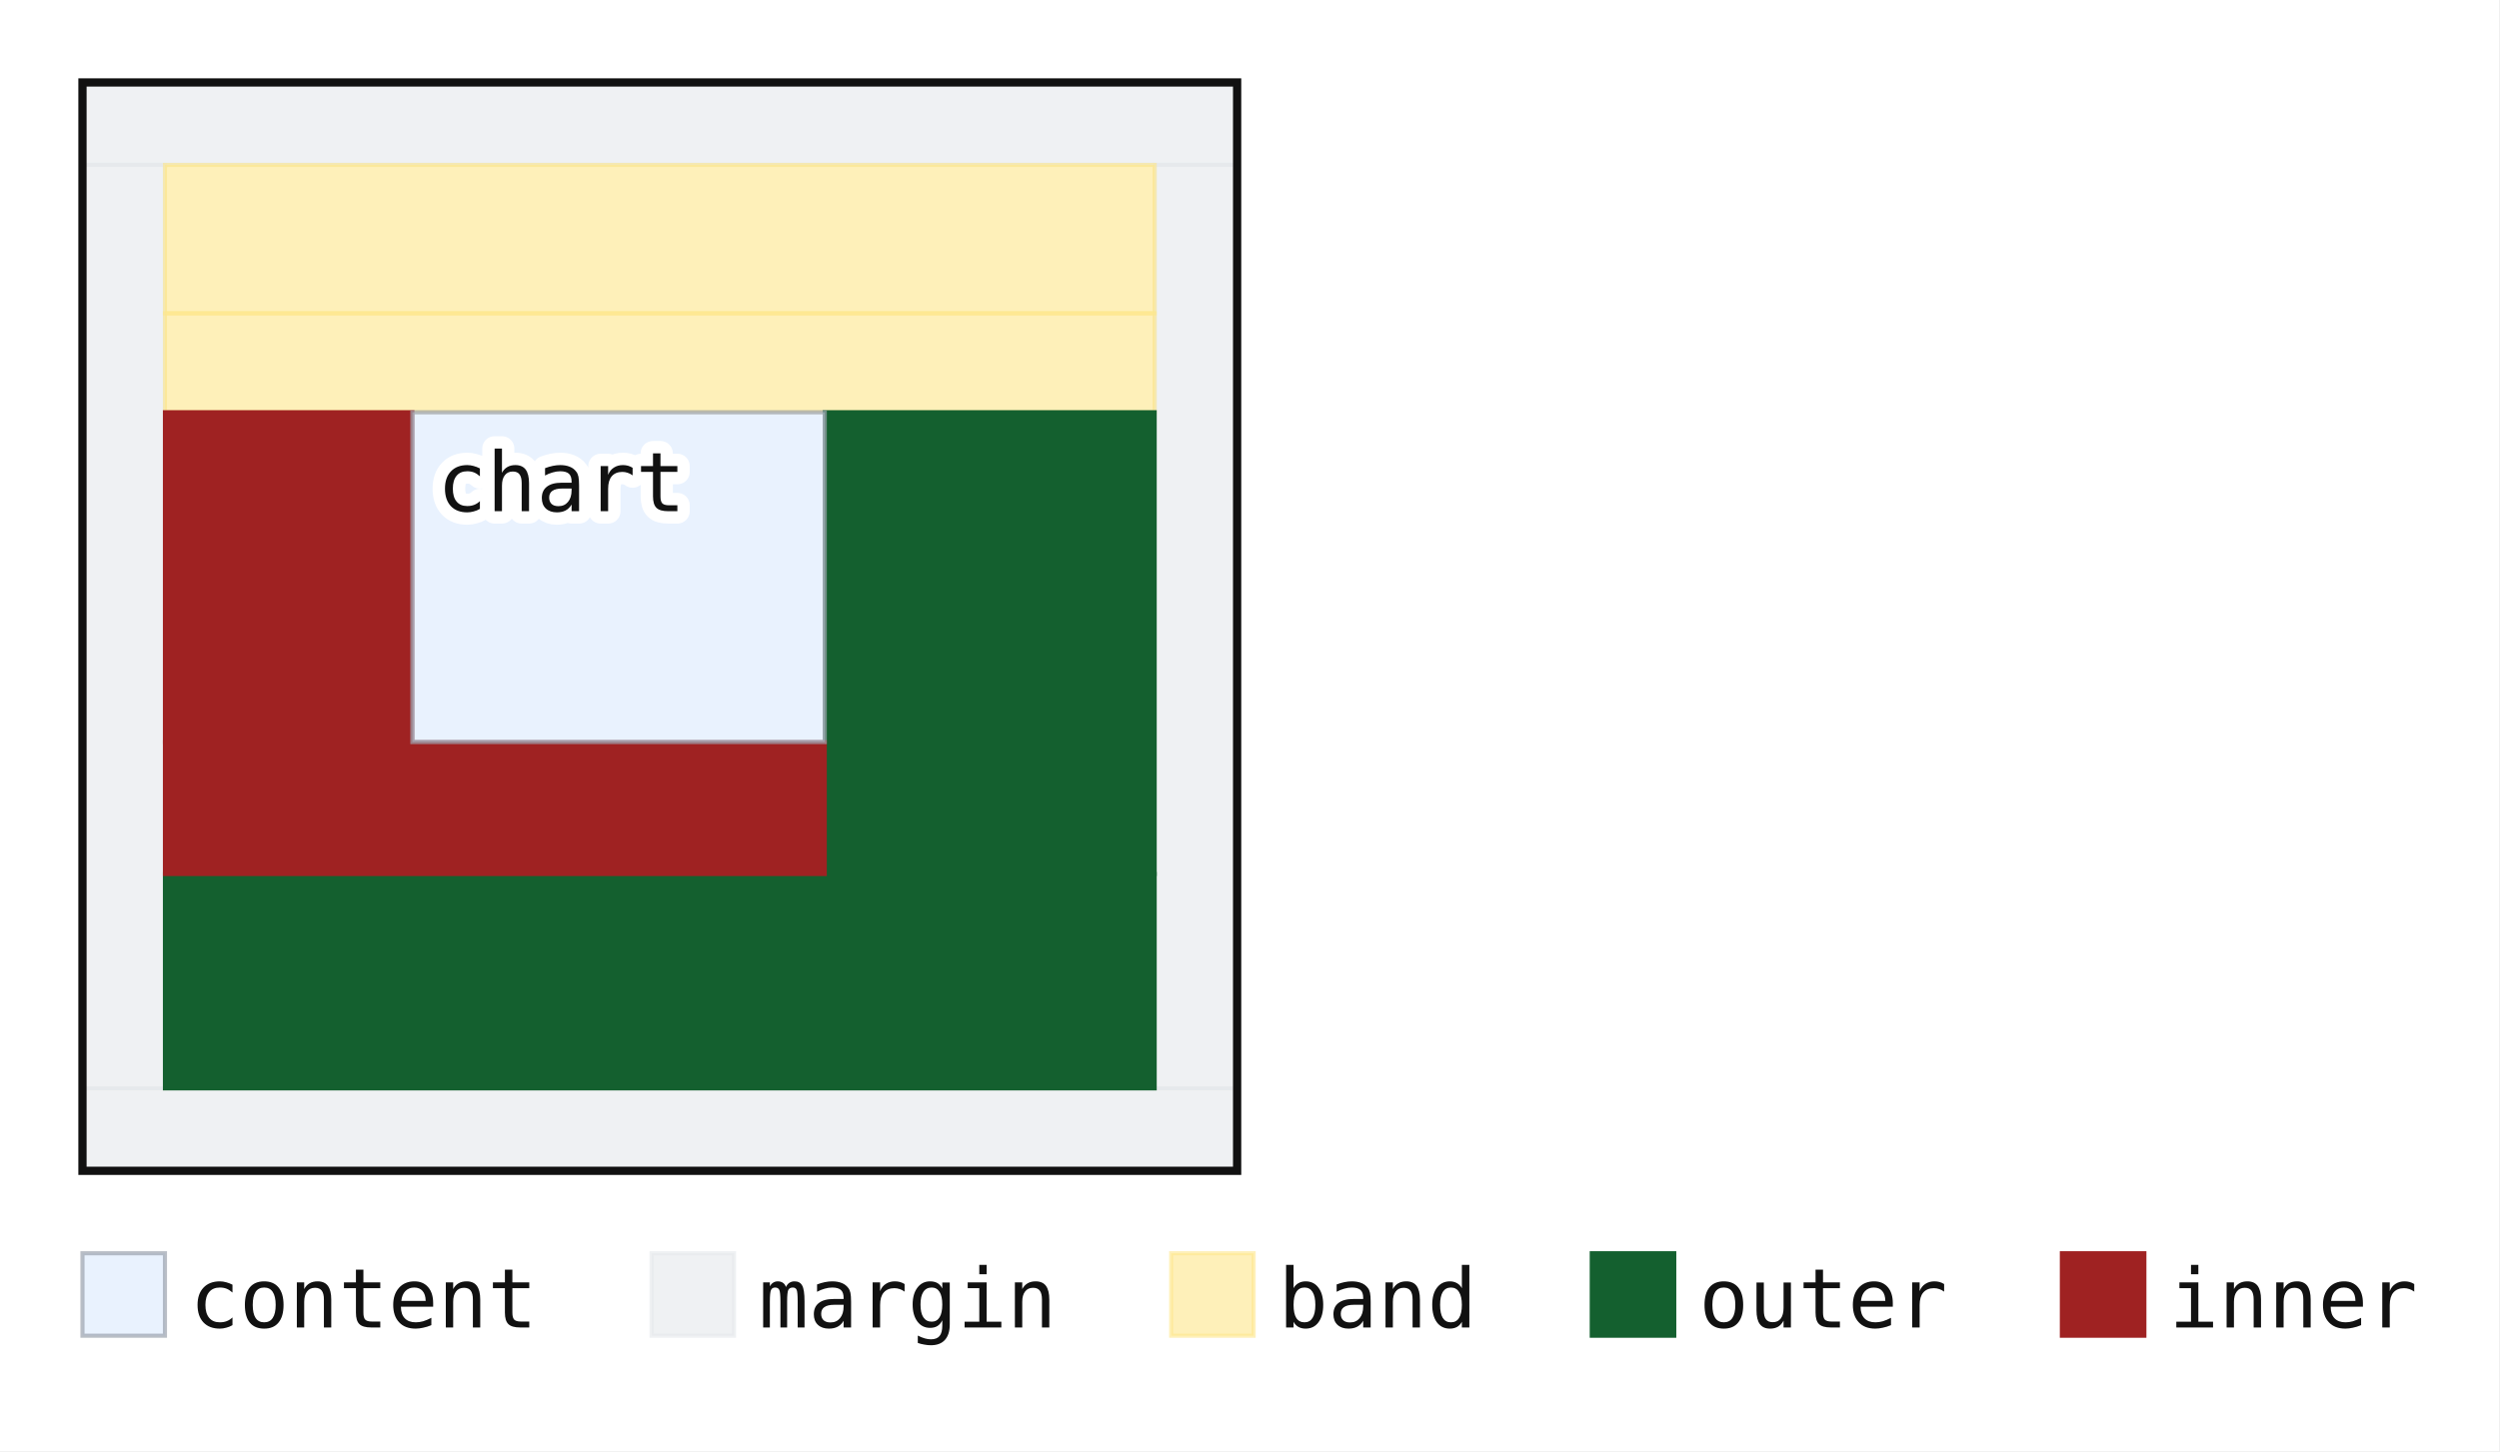
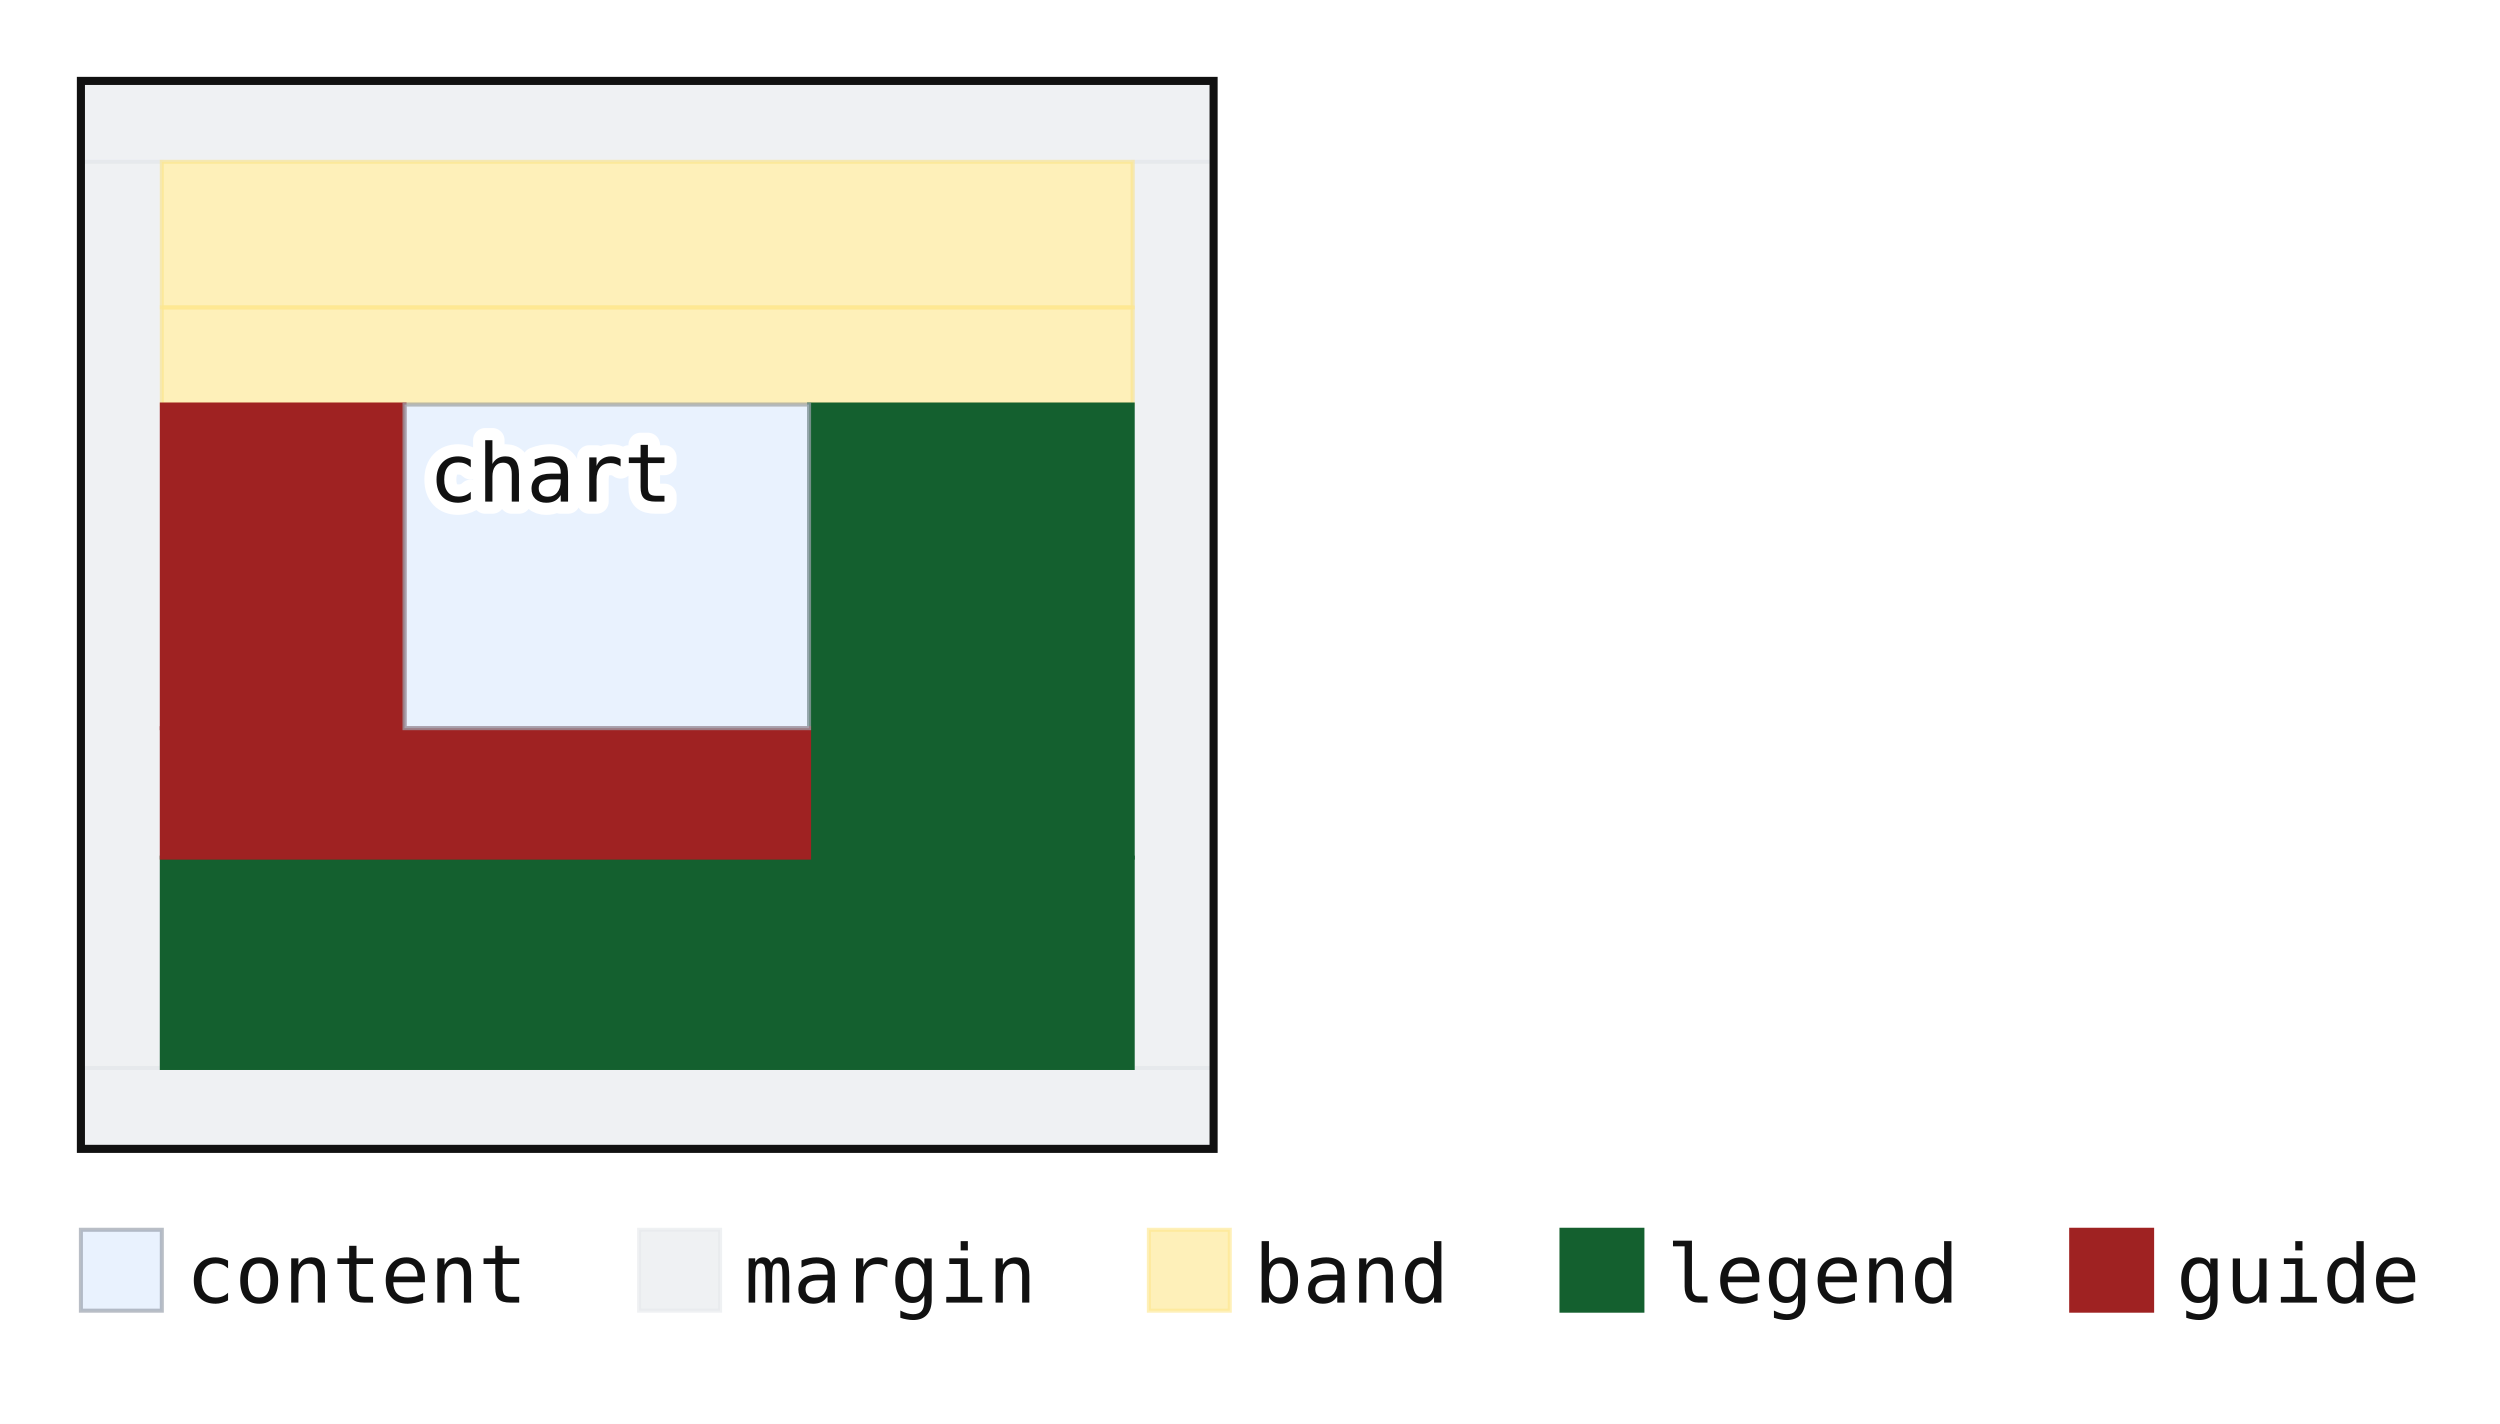
- <svg xmlns="http://www.w3.org/2000/svg" viewBox="-10 -10 303 176" font-family="monospace" font-size="10">
-   <rect x="-10" y="-10" width="303" height="176" fill="#ffffff" />
+ <svg xmlns="http://www.w3.org/2000/svg" viewBox="-10 -10 309 176" font-family="monospace" font-size="10">
+   <rect x="-10" y="-10" width="309" height="176" fill="#ffffff" />
  <rect x="0" y="0" width="140" height="10" fill="#e5e7eb" fill-opacity="0.6" stroke="#e5e7eb" stroke-width="0.5" stroke-opacity="0.6" />
  <rect x="0" y="122" width="140" height="10" fill="#e5e7eb" fill-opacity="0.6" stroke="#e5e7eb" stroke-width="0.5" stroke-opacity="0.6" />
  <rect x="0" y="10" width="10" height="112" fill="#e5e7eb" fill-opacity="0.6" stroke="#e5e7eb" stroke-width="0.5" stroke-opacity="0.6" />
  <rect x="130" y="10" width="10" height="112" fill="#e5e7eb" fill-opacity="0.6" stroke="#e5e7eb" stroke-width="0.5" stroke-opacity="0.6" />
  <rect x="10" y="10" width="120" height="18" fill="#fde68a" fill-opacity="0.6" stroke="#fde68a" stroke-width="0.5" stroke-opacity="0.6" />
  <rect x="10" y="28" width="120" height="12" fill="#fde68a" fill-opacity="0.6" stroke="#fde68a" stroke-width="0.5" stroke-opacity="0.6" />
  <rect x="10" y="96" width="120" height="26" fill="#14602f" stroke="#14602f" stroke-width="0.5" />
  <rect x="90" y="40" width="40" height="56" fill="#14602f" stroke="#14602f" stroke-width="0.5" />
  <rect x="10" y="80" width="80" height="16" fill="#9f2222" stroke="#9f2222" stroke-width="0.5" />
  <rect x="10" y="40" width="30" height="40" fill="#9f2222" stroke="#9f2222" stroke-width="0.5" />
  <rect x="40" y="40" width="50" height="40" fill="#dbeafe" fill-opacity="0.6" stroke="#9ca3af" stroke-width="0.5" stroke-opacity="0.7" />
  <text x="43" y="52" fill="#111111" stroke="#ffffff" stroke-width="3" stroke-linejoin="round" paint-order="stroke">chart</text>
  <rect x="0" y="142" width="10" height="10" fill="#dbeafe" fill-opacity="0.6" stroke="#9ca3af" stroke-width="0.5" stroke-opacity="0.7" />
  <text x="13" y="151" fill="#111111" stroke="#ffffff" stroke-width="3" stroke-linejoin="round" paint-order="stroke">content</text>
  <rect x="69" y="142" width="10" height="10" fill="#e5e7eb" fill-opacity="0.6" stroke="#e5e7eb" stroke-width="0.5" stroke-opacity="0.6" />
  <text x="82" y="151" fill="#111111" stroke="#ffffff" stroke-width="3" stroke-linejoin="round" paint-order="stroke">margin</text>
  <rect x="132" y="142" width="10" height="10" fill="#fde68a" fill-opacity="0.6" stroke="#fde68a" stroke-width="0.5" stroke-opacity="0.6" />
  <text x="145" y="151" fill="#111111" stroke="#ffffff" stroke-width="3" stroke-linejoin="round" paint-order="stroke">band</text>
  <rect x="183" y="142" width="10" height="10" fill="#14602f" stroke="#14602f" stroke-width="0.5" />
-   <text x="196" y="151" fill="#111111" stroke="#ffffff" stroke-width="3" stroke-linejoin="round" paint-order="stroke">outer</text>
-   <rect x="240" y="142" width="10" height="10" fill="#9f2222" stroke="#9f2222" stroke-width="0.5" />
-   <text x="253" y="151" fill="#111111" stroke="#ffffff" stroke-width="3" stroke-linejoin="round" paint-order="stroke">inner</text>
+   <text x="196" y="151" fill="#111111" stroke="#ffffff" stroke-width="3" stroke-linejoin="round" paint-order="stroke">legend</text>
+   <rect x="246" y="142" width="10" height="10" fill="#9f2222" stroke="#9f2222" stroke-width="0.5" />
+   <text x="259" y="151" fill="#111111" stroke="#ffffff" stroke-width="3" stroke-linejoin="round" paint-order="stroke">guide</text>
  <rect x="0" y="0" width="140" height="132" fill="none" stroke="#111111" stroke-width="1" />
</svg>
